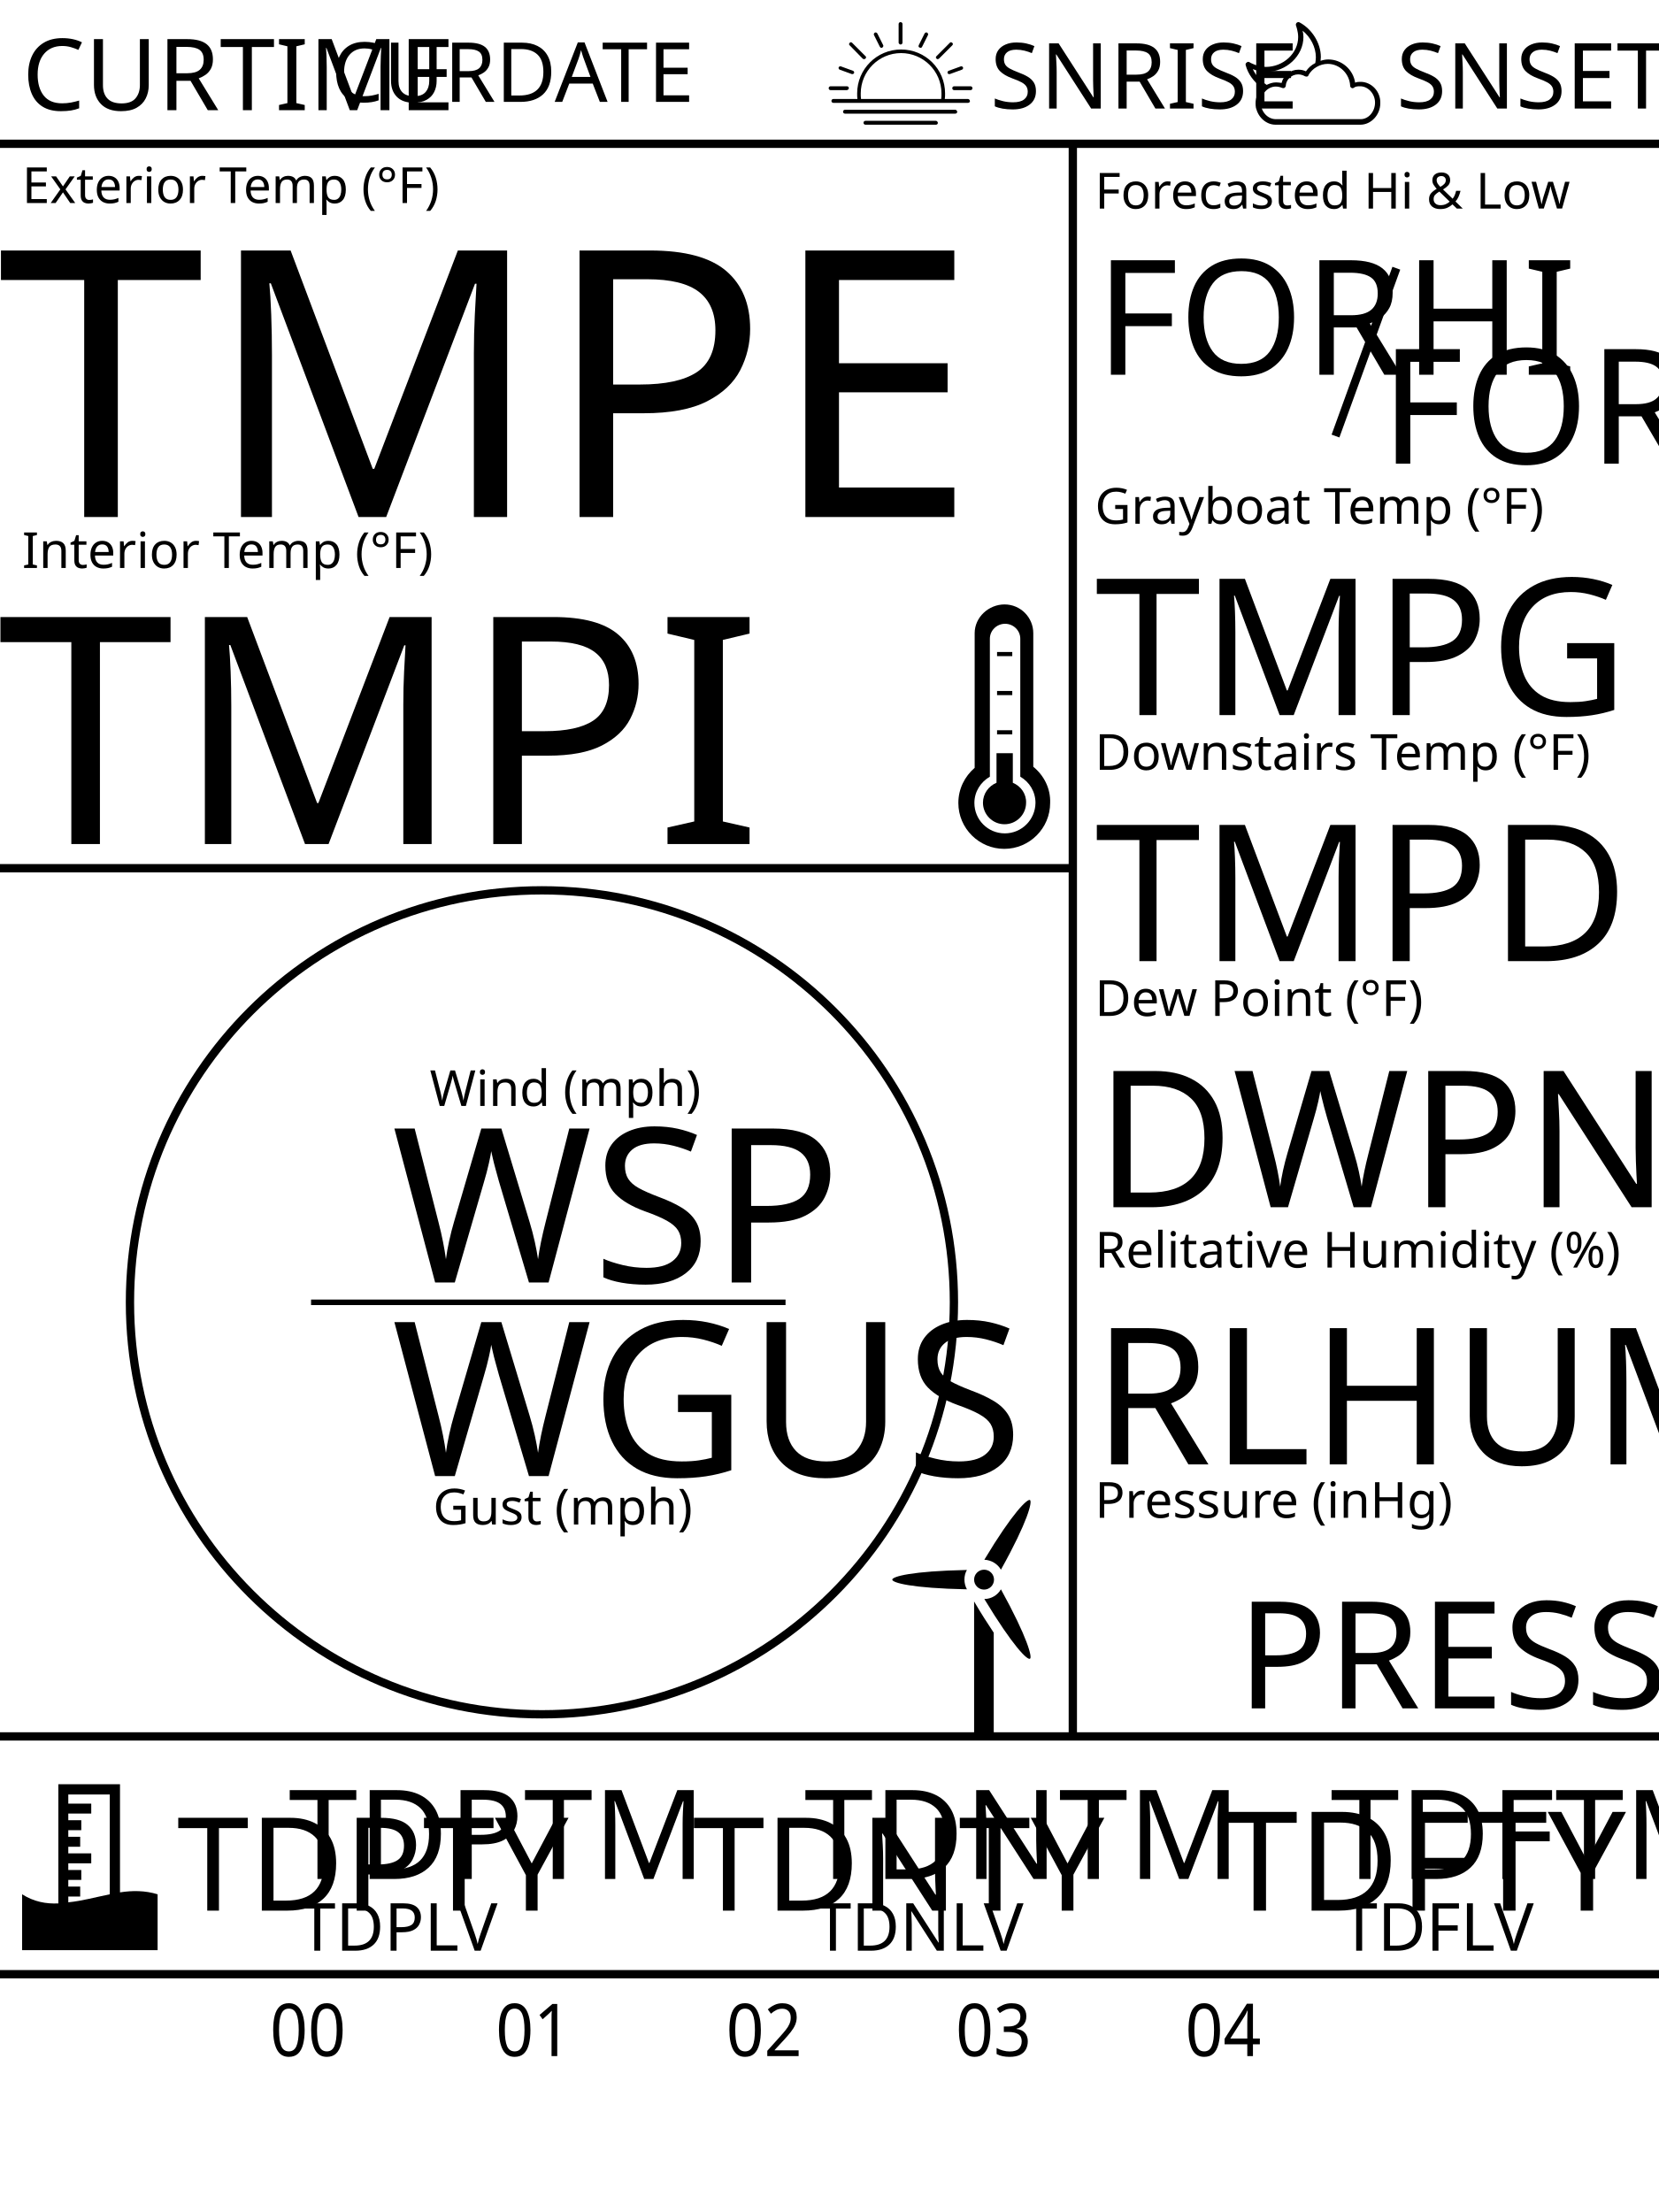
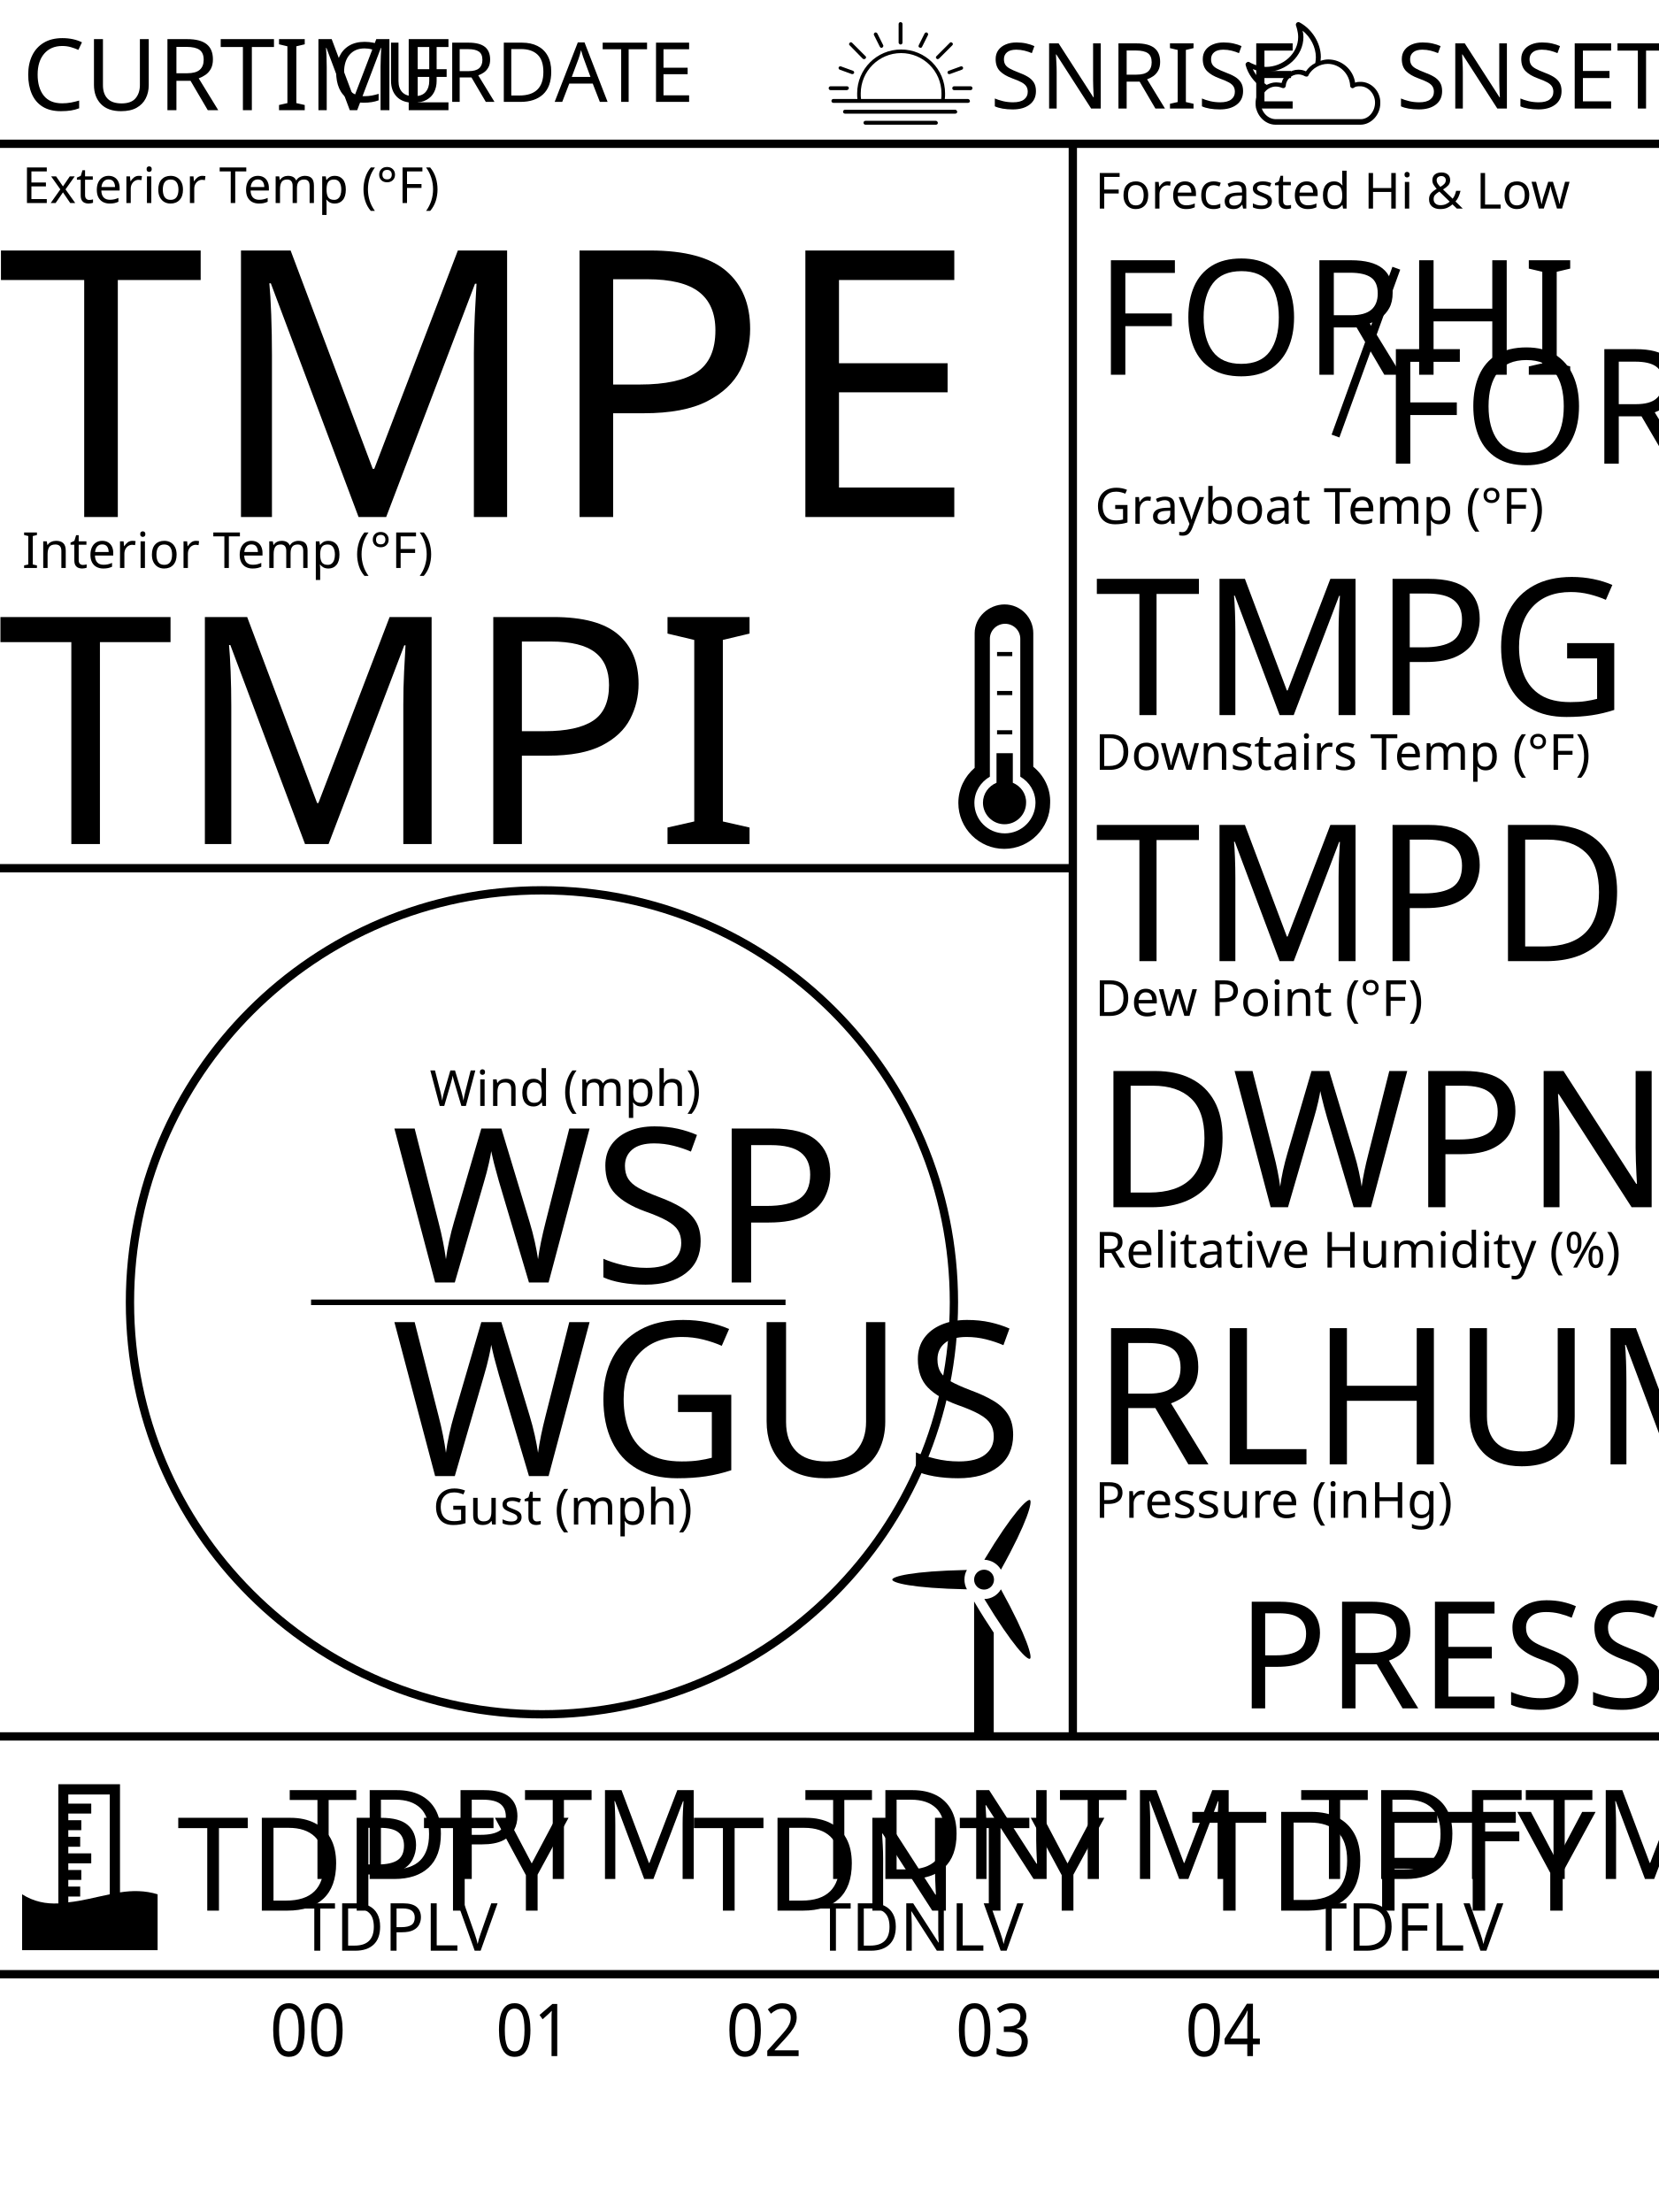
<svg xmlns="http://www.w3.org/2000/svg" version="1.1" id="Layer_1" x="0px" y="0px" width="600px" height="800px" viewBox="0 0 600 800" style="enable-background:new 0 0 600 800;" xml:space="preserve">
  <style type="text/css">
	.st0{fill:none;stroke:#000000;stroke-width:3;stroke-miterlimit:10;}
	.st1{font-family:'DroidSans';}
	.st2{font-size:26.4px;}
	.st3{fill-opacity:0;}
	.st4{font-size:45px;}
	.st5{font-size:24px;}
	.st6{font-size:47px;}
	.st7{font-size:50px;}
	.st8{font-size:78px;}
	.st9{font-size:18px;}
	.st10{fill:none;stroke:#000000;stroke-width:2;stroke-miterlimit:10;}
	.st11{font-size:69px;}
	.st12{font-size:54px;}
	.st13{font-size:58px;}
	.st14{font-size:135px;}
	.st15{font-size:115px;}
	.st16{font-size:33px;}
	.st17{font-size:36px;}
	.st18{font-size:30px;}
</style>
  <g id="layout">
    <line class="st0" x1="388" y1="52" x2="388" y2="628" />
    <line class="st0" x1="388" y1="314" x2="0" y2="314" />
    <line class="st0" x1="0" y1="714" x2="600" y2="714" />
    <line class="st0" x1="0" y1="628" x2="600" y2="628" />
    <line class="st0" x1="0" y1="52" x2="600" y2="52" />
  </g>
  <g id="battery_x5F_display">
    <text id="Sensor00" transform="matrix(0.9091 0 0 1 97.625 743.6249)" class="st1 st2">00</text>
    <text id="Sensor01" transform="matrix(0.9091 0 0 1 179.2812 743.6249)" class="st1 st2">01</text>
    <text id="Sensor02" transform="matrix(0.9091 0 0 1 262.6172 743.6249)" class="st1 st2">02</text>
    <text id="Sensor03" transform="matrix(0.9091 0 0 1 345.625 743.6249)" class="st1 st2">03</text>
    <text id="Sensor04" transform="matrix(0.9091 0 0 1 428.6641 743.6249)" class="st1 st2">04</text>
    <g id="BatSens00">
      <path id="b00Bat4" class="st3" d="M139.7,726.8v2h-4c-2.2,0-4,1.8-4,4v52.3c-0.1,2.2,1.7,4,3.9,4h32.1c2.2,0,4-1.8,4-4V733    c0-2.2-1.8-4-4-4h-4v-2c0-1.1-0.9-2-2-2h-20.1C140.6,724.8,139.7,725.7,139.7,726.8z M165.7,732.9c1.1,0,2,0.9,2,2V783    c0,1.1-0.9,2-2,2h-28.1c-1.1,0-2-0.9-2-2v-48.2c0-1.1,0.9-2,2-2h28.1V732.9z M162.7,773c0.6,0,1,0.4,1,1v6c0,0.6-0.4,1-1,1h-22    c-0.6,0-1-0.4-1-1v-6c0-0.6,0.4-1,1-1H162.7z M162.7,760.9c0.6,0,1,0.4,1,1v6c0,0.6-0.4,1-1,1h-22c-0.6,0-1-0.4-1-1v-6    c0-0.6,0.4-1,1-1H162.7z M162.7,748.9c0.6,0,1,0.4,1,1v6c0,0.6-0.4,1-1,1h-22c-0.6,0-1-0.4-1-1v-6c0-0.6,0.4-1,1-1H162.7z     M162.7,736.9c0.6,0,1,0.4,1,1v6c0,0.6-0.4,1-1,1h-22c-0.6,0-1-0.4-1-1v-6c0-0.6,0.4-1,1-1H162.7z M140.7,760.9h22.1    c0.6,0,1,0.4,1,1v6c0,0.6-0.4,1-1,1h-22.1c-0.6,0-1-0.4-1-1v-6C139.7,761.4,140.1,760.9,140.7,760.9z M140.7,773h22.1    c0.6,0,1,0.4,1,1v6c0,0.6-0.4,1-1,1h-22.1c-0.6,0-1-0.4-1-1v-6C139.7,773.4,140.1,773,140.7,773z M140.7,736.9h22.1    c0.6,0,1,0.4,1,1v6c0,0.6-0.4,1-1,1h-22.1c-0.6,0-1-0.4-1-1v-6C139.7,737.3,140.1,736.9,140.7,736.9z M140.7,748.9h22.1    c0.6,0,1,0.4,1,1v6c0,0.6-0.4,1-1,1h-22.1c-0.6,0-1-0.4-1-1v-6C139.7,749.4,140.1,748.9,140.7,748.9z" />
      <path id="b00Bat3" class="st3" d="M139.6,768v-6c0-0.6,0.4-1,1-1h22.1c0.6,0,1,0.4,1,1v6c0,0.6-0.4,1-1,1h-22.1    C140,769,139.6,768.5,139.6,768z M163.7,780v-6c0-0.6-0.4-1-1-1h-22.1c-0.6,0-1,0.4-1,1v6c0,0.6,0.4,1,1,1h22.1    C163.2,781,163.7,780.5,163.7,780z M163.7,755.9v-6c0-0.6-0.4-1-1-1h-22.1c-0.6,0-1,0.4-1,1v6c0,0.6,0.4,1,1,1h22.1    C163.2,756.9,163.7,756.5,163.7,755.9z M139.6,726.9v2h-4c-2.2,0-4,1.8-4,4V785c0,2.2,1.8,4,4,4h32.1c2.2,0,4-1.8,4-4v-52    c0-2.2-1.8-4-4-4h-4v-2c0-1.1-0.9-2-2-2h-20.1C140.5,724.9,139.6,725.8,139.6,726.9z M165.7,732.9c1.1,0,2,0.9,2,2V783    c0,1.1-0.9,2-2,2h-28.1c-1.1,0-2-0.9-2-2v-48.1c0-1.1,0.9-2,2-2H165.7z" />
      <path id="b00Bat2" class="st3" d="M139.6,768v-6c0-0.6,0.4-1,1-1h22.1c0.6,0,1,0.4,1,1v6c0,0.6-0.4,1-1,1h-22.1    C140,769,139.6,768.5,139.6,768z M163.7,780v-6c0-0.6-0.4-1-1-1h-22.1c-0.6,0-1,0.4-1,1v6c0,0.6,0.4,1,1,1h22.1    C163.2,781,163.7,780.5,163.7,780z M139.6,726.9v2h-4c-2.2,0-4,1.8-4,4V785c0,2.2,1.8,4,4,4h32.1c2.2,0,4-1.8,4-4v-52    c0-2.2-1.8-4-4-4h-4v-2c0-1.1-0.9-2-2-2h-20.1C140.5,724.9,139.6,725.8,139.6,726.9z M165.7,732.9c1.1,0,2,0.9,2,2V783    c0,1.1-0.9,2-2,2h-28.1c-1.1,0-2-0.9-2-2v-48.1c0-1.1,0.9-2,2-2H165.7z" />
      <path id="b00Bat1" class="st3" d="M163.7,780v-6c0-0.6-0.4-1-1-1h-22.1c-0.6,0-1,0.4-1,1v6c0,0.6,0.4,1,1,1h22.1    C163.3,781,163.7,780.5,163.7,780z M139.6,726.9v2h-4c-2.2,0-4,1.8-4,4V785c0,2.2,1.8,4,4,4h32.1c2.2,0,4-1.8,4-4v-52    c0-2.2-1.8-4-4-4h-4v-2c0-1.1-0.9-2-2-2h-20.1C140.6,724.9,139.6,725.8,139.6,726.9z M165.7,732.9c1.1,0,2,0.9,2,2V783    c0,1.1-0.9,2-2,2h-28.1c-1.1,0-2-0.9-2-2v-48.1c0-1.1,0.9-2,2-2H165.7z" />
      <path id="b00Bat0" class="st3" d="M139.6,726.9v2h-4c-2.2,0-4,1.8-4,4V785c0,2.2,1.8,4,4,4h32.1c2.2,0,4-1.8,4-4v-52    c0-2.2-1.8-4-4-4h-4v-2c0-1.1-0.9-2-2-2h-20.1C140.6,724.9,139.6,725.8,139.6,726.9z M165.7,732.9c1.1,0,2,0.9,2,2V783    c0,1.1-0.9,2-2,2h-28.1c-1.1,0-2-0.9-2-2v-48.1c0-1.1,0.9-2,2-2H165.7z" />
    </g>
    <g id="BatSens01">
      <path id="b01Bat4" class="st3" d="M222.5,726.8v2h-4c-2.2,0-4,1.8-4,4v52.3c-0.1,2.2,1.7,4,3.9,4h32.1c2.2,0,4-1.8,4-4V733    c0-2.2-1.8-4-4-4h-4v-2c0-1.1-0.9-2-2-2h-20.1C223.4,724.8,222.5,725.7,222.5,726.8z M248.5,732.9c1.1,0,2,0.9,2,2V783    c0,1.1-0.9,2-2,2h-28.1c-1.1,0-2-0.9-2-2v-48.2c0-1.1,0.9-2,2-2h28.1V732.9z M245.5,773c0.6,0,1,0.4,1,1v6c0,0.6-0.4,1-1,1h-22    c-0.6,0-1-0.4-1-1v-6c0-0.6,0.4-1,1-1H245.5z M245.5,760.9c0.6,0,1,0.4,1,1v6c0,0.6-0.4,1-1,1h-22c-0.6,0-1-0.4-1-1v-6    c0-0.6,0.4-1,1-1H245.5z M245.5,748.9c0.6,0,1,0.4,1,1v6c0,0.6-0.4,1-1,1h-22c-0.6,0-1-0.4-1-1v-6c0-0.6,0.4-1,1-1H245.5z     M245.5,736.9c0.6,0,1,0.4,1,1v6c0,0.6-0.4,1-1,1h-22c-0.6,0-1-0.4-1-1v-6c0-0.6,0.4-1,1-1H245.5z M223.5,760.9h22.1    c0.6,0,1,0.4,1,1v6c0,0.6-0.4,1-1,1h-22.1c-0.6,0-1-0.4-1-1v-6C222.5,761.4,222.9,760.9,223.5,760.9z M223.5,773h22.1    c0.6,0,1,0.4,1,1v6c0,0.6-0.4,1-1,1h-22.1c-0.6,0-1-0.4-1-1v-6C222.5,773.4,222.9,773,223.5,773z M223.5,736.9h22.1    c0.6,0,1,0.4,1,1v6c0,0.6-0.4,1-1,1h-22.1c-0.6,0-1-0.4-1-1v-6C222.5,737.3,222.9,736.9,223.5,736.9z M223.5,748.9h22.1    c0.6,0,1,0.4,1,1v6c0,0.6-0.4,1-1,1h-22.1c-0.6,0-1-0.4-1-1v-6C222.5,749.4,222.9,748.9,223.5,748.9z" />
      <path id="b01Bat3" class="st3" d="M222.4,768v-6c0-0.6,0.4-1,1-1h22.1c0.6,0,1,0.4,1,1v6c0,0.6-0.4,1-1,1h-22.1    C222.8,769,222.4,768.5,222.4,768z M246.5,780v-6c0-0.6-0.4-1-1-1h-22.1c-0.6,0-1,0.4-1,1v6c0,0.6,0.4,1,1,1h22.1    C246,781,246.5,780.5,246.5,780z M246.5,755.9v-6c0-0.6-0.4-1-1-1h-22.1c-0.6,0-1,0.4-1,1v6c0,0.6,0.4,1,1,1h22.1    C246,756.9,246.5,756.5,246.5,755.9z M222.4,726.9v2h-4c-2.2,0-4,1.8-4,4V785c0,2.2,1.8,4,4,4h32.1c2.2,0,4-1.8,4-4v-52    c0-2.2-1.8-4-4-4h-4v-2c0-1.1-0.9-2-2-2h-20.1C223.3,724.9,222.4,725.8,222.4,726.9z M248.5,732.9c1.1,0,2,0.9,2,2V783    c0,1.1-0.9,2-2,2h-28.1c-1.1,0-2-0.9-2-2v-48.1c0-1.1,0.9-2,2-2H248.5z" />
      <path id="b01Bat2" class="st3" d="M222.4,768v-6c0-0.6,0.4-1,1-1h22.1c0.6,0,1,0.4,1,1v6c0,0.6-0.4,1-1,1h-22.1    C222.8,769,222.4,768.5,222.4,768z M246.5,780v-6c0-0.6-0.4-1-1-1h-22.1c-0.6,0-1,0.4-1,1v6c0,0.6,0.4,1,1,1h22.1    C246,781,246.5,780.5,246.5,780z M222.4,726.9v2h-4c-2.2,0-4,1.8-4,4V785c0,2.2,1.8,4,4,4h32.1c2.2,0,4-1.8,4-4v-52    c0-2.2-1.8-4-4-4h-4v-2c0-1.1-0.9-2-2-2h-20.1C223.3,724.9,222.4,725.8,222.4,726.9z M248.5,732.9c1.1,0,2,0.9,2,2V783    c0,1.1-0.9,2-2,2h-28.1c-1.1,0-2-0.9-2-2v-48.1c0-1.1,0.9-2,2-2H248.5z" />
      <path id="b01Bat1" class="st3" d="M246.5,780v-6c0-0.6-0.4-1-1-1h-22.1c-0.6,0-1,0.4-1,1v6c0,0.6,0.4,1,1,1h22.1    C246.1,781,246.5,780.5,246.5,780z M222.4,726.9v2h-4c-2.2,0-4,1.8-4,4V785c0,2.2,1.8,4,4,4h32.1c2.2,0,4-1.8,4-4v-52    c0-2.2-1.8-4-4-4h-4v-2c0-1.1-0.9-2-2-2h-20.1C223.4,724.9,222.4,725.8,222.4,726.9z M248.5,732.9c1.1,0,2,0.9,2,2V783    c0,1.1-0.9,2-2,2h-28.1c-1.1,0-2-0.9-2-2v-48.1c0-1.1,0.9-2,2-2H248.5z" />
      <path id="b01Bat0" class="st3" d="M222.4,726.9v2h-4c-2.2,0-4,1.8-4,4V785c0,2.2,1.8,4,4,4h32.1c2.2,0,4-1.8,4-4v-52    c0-2.2-1.8-4-4-4h-4v-2c0-1.1-0.9-2-2-2h-20.1C223.4,724.9,222.4,725.8,222.4,726.9z M248.5,732.9c1.1,0,2,0.9,2,2V783    c0,1.1-0.9,2-2,2h-28.1c-1.1,0-2-0.9-2-2v-48.1c0-1.1,0.9-2,2-2H248.5z" />
    </g>
    <g id="BatSens02">
      <path id="b02Bat4" class="st3" d="M305.7,726.8v2h-4c-2.2,0-4,1.8-4,4v52.3c-0.1,2.2,1.7,4,3.9,4h32.1c2.2,0,4-1.8,4-4V733    c0-2.2-1.8-4-4-4h-4v-2c0-1.1-0.9-2-2-2h-20.1C306.6,724.8,305.7,725.7,305.7,726.8z M331.7,732.9c1.1,0,2,0.9,2,2V783    c0,1.1-0.9,2-2,2h-28.1c-1.1,0-2-0.9-2-2v-48.2c0-1.1,0.9-2,2-2h28.1V732.9z M328.7,773c0.6,0,1,0.4,1,1v6c0,0.6-0.4,1-1,1h-22    c-0.6,0-1-0.4-1-1v-6c0-0.6,0.4-1,1-1H328.7z M328.7,760.9c0.6,0,1,0.4,1,1v6c0,0.6-0.4,1-1,1h-22c-0.6,0-1-0.4-1-1v-6    c0-0.6,0.4-1,1-1H328.7z M328.7,748.9c0.6,0,1,0.4,1,1v6c0,0.6-0.4,1-1,1h-22c-0.6,0-1-0.4-1-1v-6c0-0.6,0.4-1,1-1H328.7z     M328.7,736.9c0.6,0,1,0.4,1,1v6c0,0.6-0.4,1-1,1h-22c-0.6,0-1-0.4-1-1v-6c0-0.6,0.4-1,1-1H328.7z M306.7,760.9h22.1    c0.6,0,1,0.4,1,1v6c0,0.6-0.4,1-1,1h-22.1c-0.6,0-1-0.4-1-1v-6C305.7,761.4,306.1,760.9,306.7,760.9z M306.7,773h22.1    c0.6,0,1,0.4,1,1v6c0,0.6-0.4,1-1,1h-22.1c-0.6,0-1-0.4-1-1v-6C305.7,773.4,306.1,773,306.7,773z M306.7,736.9h22.1    c0.6,0,1,0.4,1,1v6c0,0.6-0.4,1-1,1h-22.1c-0.6,0-1-0.4-1-1v-6C305.7,737.3,306.1,736.9,306.7,736.9z M306.7,748.9h22.1    c0.6,0,1,0.4,1,1v6c0,0.6-0.4,1-1,1h-22.1c-0.6,0-1-0.4-1-1v-6C305.7,749.4,306.1,748.9,306.7,748.9z" />
      <path id="b02Bat3" class="st3" d="M305.6,768v-6c0-0.6,0.4-1,1-1h22.1c0.6,0,1,0.4,1,1v6c0,0.6-0.4,1-1,1h-22.1    C306,769,305.6,768.5,305.6,768z M329.7,780v-6c0-0.6-0.4-1-1-1h-22.1c-0.6,0-1,0.4-1,1v6c0,0.6,0.4,1,1,1h22.1    C329.2,781,329.7,780.5,329.7,780z M329.7,755.9v-6c0-0.6-0.4-1-1-1h-22.1c-0.6,0-1,0.4-1,1v6c0,0.6,0.4,1,1,1h22.1    C329.2,756.9,329.7,756.5,329.7,755.9z M305.6,726.9v2h-4c-2.2,0-4,1.8-4,4V785c0,2.2,1.8,4,4,4h32.1c2.2,0,4-1.8,4-4v-52    c0-2.2-1.8-4-4-4h-4v-2c0-1.1-0.9-2-2-2h-20.1C306.5,724.9,305.6,725.8,305.6,726.9z M331.7,732.9c1.1,0,2,0.9,2,2V783    c0,1.1-0.9,2-2,2h-28.1c-1.1,0-2-0.9-2-2v-48.1c0-1.1,0.9-2,2-2H331.7z" />
      <path id="b02Bat2" class="st3" d="M305.6,768v-6c0-0.6,0.4-1,1-1h22.1c0.6,0,1,0.4,1,1v6c0,0.6-0.4,1-1,1h-22.1    C306,769,305.6,768.5,305.6,768z M329.7,780v-6c0-0.6-0.4-1-1-1h-22.1c-0.6,0-1,0.4-1,1v6c0,0.6,0.4,1,1,1h22.1    C329.2,781,329.7,780.5,329.7,780z M305.6,726.9v2h-4c-2.2,0-4,1.8-4,4V785c0,2.2,1.8,4,4,4h32.1c2.2,0,4-1.8,4-4v-52    c0-2.2-1.8-4-4-4h-4v-2c0-1.1-0.9-2-2-2h-20.1C306.5,724.9,305.6,725.8,305.6,726.9z M331.7,732.9c1.1,0,2,0.9,2,2V783    c0,1.1-0.9,2-2,2h-28.1c-1.1,0-2-0.9-2-2v-48.1c0-1.1,0.9-2,2-2H331.7z" />
      <path id="b02Bat1" class="st3" d="M329.7,780v-6c0-0.6-0.4-1-1-1h-22.1c-0.6,0-1,0.4-1,1v6c0,0.6,0.4,1,1,1h22.1    C329.3,781,329.7,780.5,329.7,780z M305.6,726.9v2h-4c-2.2,0-4,1.8-4,4V785c0,2.2,1.8,4,4,4h32.1c2.2,0,4-1.8,4-4v-52    c0-2.2-1.8-4-4-4h-4v-2c0-1.1-0.9-2-2-2h-20.1C306.6,724.9,305.6,725.8,305.6,726.9z M331.7,732.9c1.1,0,2,0.9,2,2V783    c0,1.1-0.9,2-2,2h-28.1c-1.1,0-2-0.9-2-2v-48.1c0-1.1,0.9-2,2-2H331.7z" />
      <path id="b02Bat0" class="st3" d="M305.6,726.9v2h-4c-2.2,0-4,1.8-4,4V785c0,2.2,1.8,4,4,4h32.1c2.2,0,4-1.8,4-4v-52    c0-2.2-1.8-4-4-4h-4v-2c0-1.1-0.9-2-2-2h-20.1C306.6,724.9,305.6,725.8,305.6,726.9z M331.7,732.9c1.1,0,2,0.9,2,2V783    c0,1.1-0.9,2-2,2h-28.1c-1.1,0-2-0.9-2-2v-48.1c0-1.1,0.9-2,2-2H331.7z" />
    </g>
    <g id="BatSens03">
      <path id="b03Bat4" class="st3" d="M388.7,726.8v2h-4c-2.2,0-4,1.8-4,4v52.3c-0.1,2.2,1.7,4,3.9,4h32.1c2.2,0,4-1.8,4-4V733    c0-2.2-1.8-4-4-4h-4v-2c0-1.1-0.9-2-2-2h-20.1C389.6,724.8,388.7,725.7,388.7,726.8z M414.7,732.9c1.1,0,2,0.9,2,2V783    c0,1.1-0.9,2-2,2h-28.1c-1.1,0-2-0.9-2-2v-48.2c0-1.1,0.9-2,2-2h28.1V732.9z M411.7,773c0.6,0,1,0.4,1,1v6c0,0.6-0.4,1-1,1h-22    c-0.6,0-1-0.4-1-1v-6c0-0.6,0.4-1,1-1H411.7z M411.7,760.9c0.6,0,1,0.4,1,1v6c0,0.6-0.4,1-1,1h-22c-0.6,0-1-0.4-1-1v-6    c0-0.6,0.4-1,1-1H411.7z M411.7,748.9c0.6,0,1,0.4,1,1v6c0,0.6-0.4,1-1,1h-22c-0.6,0-1-0.4-1-1v-6c0-0.6,0.4-1,1-1H411.7z     M411.7,736.9c0.6,0,1,0.4,1,1v6c0,0.6-0.4,1-1,1h-22c-0.6,0-1-0.4-1-1v-6c0-0.6,0.4-1,1-1H411.7z M389.7,760.9h22.1    c0.6,0,1,0.4,1,1v6c0,0.6-0.4,1-1,1h-22.1c-0.6,0-1-0.4-1-1v-6C388.7,761.4,389.1,760.9,389.7,760.9z M389.7,773h22.1    c0.6,0,1,0.4,1,1v6c0,0.6-0.4,1-1,1h-22.1c-0.6,0-1-0.4-1-1v-6C388.7,773.4,389.1,773,389.7,773z M389.7,736.9h22.1    c0.6,0,1,0.4,1,1v6c0,0.6-0.4,1-1,1h-22.1c-0.6,0-1-0.4-1-1v-6C388.7,737.3,389.1,736.9,389.7,736.9z M389.7,748.9h22.1    c0.6,0,1,0.4,1,1v6c0,0.6-0.4,1-1,1h-22.1c-0.6,0-1-0.4-1-1v-6C388.7,749.4,389.1,748.9,389.7,748.9z" />
      <path id="b03Bat3" class="st3" d="M388.6,768v-6c0-0.6,0.4-1,1-1h22.1c0.6,0,1,0.4,1,1v6c0,0.6-0.4,1-1,1h-22.1    C389,769,388.6,768.5,388.6,768z M412.7,780v-6c0-0.6-0.4-1-1-1h-22.1c-0.6,0-1,0.4-1,1v6c0,0.6,0.4,1,1,1h22.1    C412.2,781,412.7,780.5,412.7,780z M412.7,755.9v-6c0-0.6-0.4-1-1-1h-22.1c-0.6,0-1,0.4-1,1v6c0,0.6,0.4,1,1,1h22.1    C412.2,756.9,412.7,756.5,412.7,755.9z M388.6,726.9v2h-4c-2.2,0-4,1.8-4,4V785c0,2.2,1.8,4,4,4h32.1c2.2,0,4-1.8,4-4v-52    c0-2.2-1.8-4-4-4h-4v-2c0-1.1-0.9-2-2-2h-20.1C389.5,724.9,388.6,725.8,388.6,726.9z M414.7,732.9c1.1,0,2,0.9,2,2V783    c0,1.1-0.9,2-2,2h-28.1c-1.1,0-2-0.9-2-2v-48.1c0-1.1,0.9-2,2-2H414.7z" />
      <path id="b03Bat2" class="st3" d="M388.6,768v-6c0-0.6,0.4-1,1-1h22.1c0.6,0,1,0.4,1,1v6c0,0.6-0.4,1-1,1h-22.1    C389,769,388.6,768.5,388.6,768z M412.7,780v-6c0-0.6-0.4-1-1-1h-22.1c-0.6,0-1,0.4-1,1v6c0,0.6,0.4,1,1,1h22.1    C412.2,781,412.7,780.5,412.7,780z M388.6,726.9v2h-4c-2.2,0-4,1.8-4,4V785c0,2.2,1.8,4,4,4h32.1c2.2,0,4-1.8,4-4v-52    c0-2.2-1.8-4-4-4h-4v-2c0-1.1-0.9-2-2-2h-20.1C389.5,724.9,388.6,725.8,388.6,726.9z M414.7,732.9c1.1,0,2,0.9,2,2V783    c0,1.1-0.9,2-2,2h-28.1c-1.1,0-2-0.9-2-2v-48.1c0-1.1,0.9-2,2-2H414.7z" />
      <path id="b03Bat1" class="st3" d="M412.7,780v-6c0-0.6-0.4-1-1-1h-22.1c-0.6,0-1,0.4-1,1v6c0,0.6,0.4,1,1,1h22.1    C412.3,781,412.7,780.5,412.7,780z M388.6,726.9v2h-4c-2.2,0-4,1.8-4,4V785c0,2.2,1.8,4,4,4h32.1c2.2,0,4-1.8,4-4v-52    c0-2.2-1.8-4-4-4h-4v-2c0-1.1-0.9-2-2-2h-20.1C389.6,724.9,388.6,725.8,388.6,726.9z M414.7,732.9c1.1,0,2,0.9,2,2V783    c0,1.1-0.9,2-2,2h-28.1c-1.1,0-2-0.9-2-2v-48.1c0-1.1,0.9-2,2-2H414.7z" />
      <path id="b03Bat0" class="st3" d="M388.6,726.9v2h-4c-2.2,0-4,1.8-4,4V785c0,2.2,1.8,4,4,4h32.1c2.2,0,4-1.8,4-4v-52    c0-2.2-1.8-4-4-4h-4v-2c0-1.1-0.9-2-2-2h-20.1C389.6,724.9,388.6,725.8,388.6,726.9z M414.7,732.9c1.1,0,2,0.9,2,2V783    c0,1.1-0.9,2-2,2h-28.1c-1.1,0-2-0.9-2-2v-48.1c0-1.1,0.9-2,2-2H414.7z" />
    </g>
    <g id="BatSens04">
      <path id="b04Bat4" class="st3" d="M470.4,726.8v2h-4c-2.2,0-4,1.8-4,4v52.3c-0.1,2.2,1.7,4,3.9,4h32.1c2.2,0,4-1.8,4-4V733    c0-2.2-1.8-4-4-4h-4v-2c0-1.1-0.9-2-2-2h-20.1C471.3,724.8,470.4,725.7,470.4,726.8z M496.4,732.9c1.1,0,2,0.9,2,2V783    c0,1.1-0.9,2-2,2h-28.1c-1.1,0-2-0.9-2-2v-48.2c0-1.1,0.9-2,2-2h28.1V732.9z M493.4,773c0.6,0,1,0.4,1,1v6c0,0.6-0.4,1-1,1h-22    c-0.6,0-1-0.4-1-1v-6c0-0.6,0.4-1,1-1H493.4z M493.4,760.9c0.6,0,1,0.4,1,1v6c0,0.6-0.4,1-1,1h-22c-0.6,0-1-0.4-1-1v-6    c0-0.6,0.4-1,1-1H493.4z M493.4,748.9c0.6,0,1,0.4,1,1v6c0,0.6-0.4,1-1,1h-22c-0.6,0-1-0.4-1-1v-6c0-0.6,0.4-1,1-1H493.4z     M493.4,736.9c0.6,0,1,0.4,1,1v6c0,0.6-0.4,1-1,1h-22c-0.6,0-1-0.4-1-1v-6c0-0.6,0.4-1,1-1H493.4z M471.4,760.9h22.1    c0.6,0,1,0.4,1,1v6c0,0.6-0.4,1-1,1h-22.1c-0.6,0-1-0.4-1-1v-6C470.4,761.4,470.8,760.9,471.4,760.9z M471.4,773h22.1    c0.6,0,1,0.4,1,1v6c0,0.6-0.4,1-1,1h-22.1c-0.6,0-1-0.4-1-1v-6C470.4,773.4,470.8,773,471.4,773z M471.4,736.9h22.1    c0.6,0,1,0.4,1,1v6c0,0.6-0.4,1-1,1h-22.1c-0.6,0-1-0.4-1-1v-6C470.4,737.3,470.8,736.9,471.4,736.9z M471.4,748.9h22.1    c0.6,0,1,0.4,1,1v6c0,0.6-0.4,1-1,1h-22.1c-0.6,0-1-0.4-1-1v-6C470.4,749.4,470.8,748.9,471.4,748.9z" />
      <path id="b04Bat3" class="st3" d="M470.3,768v-6c0-0.6,0.4-1,1-1h22.1c0.6,0,1,0.4,1,1v6c0,0.6-0.4,1-1,1h-22.1    C470.7,769,470.3,768.5,470.3,768z M494.4,780v-6c0-0.6-0.4-1-1-1h-22.1c-0.6,0-1,0.4-1,1v6c0,0.6,0.4,1,1,1h22.1    C493.9,781,494.4,780.5,494.4,780z M494.4,755.9v-6c0-0.6-0.4-1-1-1h-22.1c-0.6,0-1,0.4-1,1v6c0,0.6,0.4,1,1,1h22.1    C493.9,756.9,494.4,756.5,494.4,755.9z M470.3,726.9v2h-4c-2.2,0-4,1.8-4,4V785c0,2.2,1.8,4,4,4h32.1c2.2,0,4-1.8,4-4v-52    c0-2.2-1.8-4-4-4h-4v-2c0-1.1-0.9-2-2-2h-20.1C471.2,724.9,470.3,725.8,470.3,726.9z M496.4,732.9c1.1,0,2,0.9,2,2V783    c0,1.1-0.9,2-2,2h-28.1c-1.1,0-2-0.9-2-2v-48.1c0-1.1,0.9-2,2-2H496.4z" />
      <path id="b04Bat2" class="st3" d="M470.3,768v-6c0-0.6,0.4-1,1-1h22.1c0.6,0,1,0.4,1,1v6c0,0.6-0.4,1-1,1h-22.1    C470.7,769,470.3,768.5,470.3,768z M494.4,780v-6c0-0.6-0.4-1-1-1h-22.1c-0.6,0-1,0.4-1,1v6c0,0.6,0.4,1,1,1h22.1    C493.9,781,494.4,780.5,494.4,780z M470.3,726.9v2h-4c-2.2,0-4,1.8-4,4V785c0,2.2,1.8,4,4,4h32.1c2.2,0,4-1.8,4-4v-52    c0-2.2-1.8-4-4-4h-4v-2c0-1.1-0.9-2-2-2h-20.1C471.2,724.9,470.3,725.8,470.3,726.9z M496.4,732.9c1.1,0,2,0.9,2,2V783    c0,1.1-0.9,2-2,2h-28.1c-1.1,0-2-0.9-2-2v-48.1c0-1.1,0.9-2,2-2H496.4z" />
      <path id="b04Bat1" class="st3" d="M494.4,780v-6c0-0.6-0.4-1-1-1h-22.1c-0.6,0-1,0.4-1,1v6c0,0.6,0.4,1,1,1h22.1    C494,781,494.4,780.5,494.4,780z M470.3,726.9v2h-4c-2.2,0-4,1.8-4,4V785c0,2.2,1.8,4,4,4h32.1c2.2,0,4-1.8,4-4v-52    c0-2.2-1.8-4-4-4h-4v-2c0-1.1-0.9-2-2-2h-20.1C471.3,724.9,470.3,725.8,470.3,726.9z M496.4,732.9c1.1,0,2,0.9,2,2V783    c0,1.1-0.9,2-2,2h-28.1c-1.1,0-2-0.9-2-2v-48.1c0-1.1,0.9-2,2-2H496.4z" />
      <path id="b04Bat0" class="st3" d="M470.3,726.9v2h-4c-2.2,0-4,1.8-4,4V785c0,2.2,1.8,4,4,4h32.1c2.2,0,4-1.8,4-4v-52    c0-2.2-1.8-4-4-4h-4v-2c0-1.1-0.9-2-2-2h-20.1C471.3,724.9,470.3,725.8,470.3,726.9z M496.4,732.9c1.1,0,2,0.9,2,2V783    c0,1.1-0.9,2-2,2h-28.1c-1.1,0-2-0.9-2-2v-48.1c0-1.1,0.9-2,2-2H496.4z" />
    </g>
  </g>
  <g id="tide_x5F_display">
    <path d="M8,705.3v-20.2c4.3,2.7,8.6,3.5,13.1,3.3v-43.1h22.3v39.1c4.5-0.7,9.1-0.7,13.6,0.7v20.2H8z M39.7,685.1V649h-15v3.3H33   v3.6h-8.3v2.4h4.7v3.6h-4.7v2.4H29v3.6h-4.3v2.4H33v3.6h-8.3v2.4h4.7v3.6h-4.7v2.4H29v3.6h-4.3v2.1   C29.7,687.5,34.7,686.1,39.7,685.1z" />
    <text transform="matrix(1 0 0 1 290.8272 679.5577)" class="st1 st4">TDNTM</text>
    <text transform="matrix(1 0 0 1 294.5734 705.4993)" class="st1 st5">TDNLV</text>
    <text transform="matrix(1 0 0 1 250.5001 690.9996)" class="st1 st6">TDNTY</text>
    <text transform="matrix(1 0 0 1 104.3272 679.5577)" class="st1 st4">TDPTM</text>
    <text transform="matrix(1 0 0 1 108.0734 705.4993)" class="st1 st5">TDPLV</text>
    <text transform="matrix(1 0 0 1 64.0001 690.9996)" class="st1 st6">TDPTY</text>
-     <text transform="matrix(1 0 0 1 481.1398 679.5577)" class="st1 st4">TDFTM</text>
-     <text transform="matrix(1 0 0 1 484.886 705.4993)" class="st1 st5">TDFLV</text>
-     <text transform="matrix(1 0 0 1 441.7133 690.9996)" class="st1 st7">TDFTY</text>
+     <text transform="matrix(1 0 0 1 470.1398 679.5577)" class="st1 st4">TDFTM</text>
+     <text transform="matrix(1 0 0 1 473.886 705.4993)" class="st1 st5">TDFLV</text>
+     <text transform="matrix(1 0 0 1 430.7133 690.9996)" class="st1 st7">TDFTY</text>
  </g>
  <g id="wind_x5F_display">
    <g id="Windmill_x5F_Gfx">
      <circle cx="355.9" cy="571.3" r="3.6" />
      <path d="M362,567.7c9.8-17.6,11.4-24.6,10.5-25.2c-0.9-0.5-6.2,4.4-16.5,21.6C358.5,564.2,360.8,565.6,362,567.7z" />
      <path d="M348.8,571.3c0-1.3,0.3-2.5,0.9-3.5c-20.1,0.4-27,2.4-27,3.5s6.9,3.1,27,3.5C349.1,573.7,348.8,572.5,348.8,571.3z" />
      <path d="M362,574.8c-1.2,2.1-3.5,3.5-6,3.5c10.4,17.2,15.6,22.2,16.5,21.6C373.4,599.5,371.7,592.4,362,574.8z" />
      <path d="M352.3,579.2v1.5v47.4h7.1v-37.6C357.4,587.5,355,583.8,352.3,579.2z" />
    </g>
    <path id="wdno" class="st3" d="M214.4,338.7l-15.5-15.5c0,0,0,0,0-0.1c-0.6-0.6-1.2-0.9-2-1.1c0,0,0,0-0.1,0   c-0.3-0.1-0.5-0.1-0.8-0.1l0,0l0,0c-0.3,0-0.5,0-0.8,0.1c0,0,0,0-0.1,0c-0.7,0.2-1.4,0.5-2,1.1c0,0,0,0,0,0.1l-15.5,15.5   c-1.6,1.6-1.6,4.1,0,5.7s4.1,1.6,5.7,0l8.7-8.7V363c0,2.2,1.8,4,4,4s4-1.8,4-4v-27.3l8.7,8.7c1.6,1.6,4.1,1.6,5.7,0   S215.9,340.3,214.4,338.7z" />
    <path id="wdso" class="st3" d="M177.6,603.3l15.5,15.5c0,0,0,0,0,0.1c0.6,0.6,1.2,0.9,2,1.1c0,0,0,0,0.1,0c0.3,0.1,0.5,0.1,0.8,0.1   l0,0l0,0c0.3,0,0.5,0,0.8-0.1c0,0,0,0,0.1,0c0.7-0.2,1.4-0.5,2-1.1c0,0,0,0,0-0.1l15.5-15.5c1.6-1.6,1.6-4.1,0-5.7s-4.1-1.6-5.7,0   l-8.7,8.7V579c0-2.2-1.8-4-4-4s-4,1.8-4,4v27.3l-8.7-8.7c-1.6-1.6-4.1-1.6-5.7,0C176.1,599.2,176.1,601.7,177.6,603.3z" />
    <path id="wdse" class="st3" d="M275.2,575h21.9c0,0,0,0,0.1,0c0.8,0,1.5-0.2,2.1-0.6c0,0,0,0,0.1,0c0.2-0.1,0.4-0.3,0.6-0.5l0,0   l0,0c0.2-0.2,0.4-0.4,0.5-0.6c0,0,0,0,0-0.1c0.4-0.6,0.6-1.4,0.6-2.1c0,0,0,0,0-0.1v-22c0-2.2-1.8-4-4-4s-4,1.8-4,4v12.3L273.8,542   c-1.6-1.6-4.1-1.6-5.7,0s-1.6,4.1,0,5.7l19.3,19.3h-12.3c-2.2,0-4,1.8-4,4C271.2,573.2,273,575,275.2,575z" />
    <path id="wdnw" class="st3" d="M116.8,365.8H94.9c0,0,0,0-0.1,0c-0.8,0-1.5,0.2-2.1,0.6c0,0,0,0-0.1,0c-0.2,0.1-0.4,0.3-0.6,0.5   l0,0l0,0c-0.2,0.2-0.4,0.4-0.5,0.6c0,0,0,0,0,0.1c-0.4,0.6-0.6,1.4-0.6,2.1c0,0,0,0,0,0.1v21.9c0,2.2,1.8,4,4,4s4-1.8,4-4v-12.3   l19.3,19.3c1.6,1.6,4.1,1.6,5.7,0s1.6-4.1,0-5.7l-19.3-19.3h12.3c2.2,0,4-1.8,4-4C120.8,367.6,119,365.8,116.8,365.8z" />
    <path id="wdsw" class="st3" d="M90.7,550.4v21.9c0,0,0,0,0,0.1c0,0.8,0.2,1.5,0.6,2.1c0,0,0,0,0,0.1c0.1,0.2,0.3,0.4,0.5,0.6l0,0   l0,0c0.2,0.2,0.4,0.4,0.6,0.5c0,0,0,0,0.1,0c0.6,0.4,1.4,0.6,2.1,0.6c0,0,0,0,0.1,0h21.9c2.2,0,4-1.8,4-4s-1.8-4-4-4h-12.3   l19.3-19.3c1.6-1.6,1.6-4.1,0-5.7c-1.6-1.6-4.1-1.6-5.7,0l-19.3,19.3v-12.3c0-2.2-1.8-4-4-4C92.5,546.4,90.7,548.2,90.7,550.4z" />
    <path id="wdea" class="st3" d="M328.3,489.4l15.5-15.5c0,0,0,0,0.1,0c0.6-0.6,0.9-1.2,1.1-2c0,0,0,0,0-0.1c0.1-0.3,0.1-0.5,0.1-0.8   l0,0l0,0c0-0.3,0-0.5-0.1-0.8c0,0,0,0,0-0.1c-0.2-0.7-0.5-1.4-1.1-2c0,0,0,0-0.1,0l-15.5-15.5c-1.6-1.6-4.1-1.6-5.7,0   s-1.6,4.1,0,5.7l8.7,8.7H304c-2.2,0-4,1.8-4,4s1.8,4,4,4h27.3l-8.7,8.7c-1.6,1.6-1.6,4.1,0,5.7   C324.2,490.9,326.7,490.9,328.3,489.4z" />
    <path id="wdwe" class="st3" d="M63.7,452.6l-15.5,15.5c0,0,0,0-0.1,0c-0.6,0.6-0.9,1.2-1.1,2c0,0,0,0,0,0.1   c-0.1,0.3-0.1,0.5-0.1,0.8l0,0l0,0c0,0.3,0,0.5,0.1,0.8c0,0,0,0,0,0.1c0.2,0.7,0.5,1.4,1.1,2c0,0,0,0,0.1,0l15.5,15.5   c1.6,1.6,4.1,1.6,5.7,0s1.6-4.1,0-5.7l-8.7-8.7H88c2.2,0,4-1.8,4-4s-1.8-4-4-4H60.7l8.7-8.7c1.6-1.6,1.6-4.1,0-5.7   C67.8,451.1,65.3,451.1,63.7,452.6z" />
    <path id="wdne" class="st3" d="M301.2,391.8v-21.9c0,0,0,0,0-0.1c0-0.8-0.2-1.5-0.6-2.1c0,0,0,0,0-0.1c-0.1-0.2-0.3-0.4-0.5-0.6   l0,0l0,0c-0.2-0.2-0.4-0.4-0.6-0.5c0,0,0,0-0.1,0c-0.6-0.4-1.4-0.6-2.1-0.6c0,0,0,0-0.1,0h-21.9c-2.2,0-4,1.8-4,4s1.8,4,4,4h12.3   l-19.3,19.3c-1.6,1.6-1.6,4.1,0,5.7s4.1,1.6,5.7,0l19.3-19.3v12.3c0,2.2,1.8,4,4,4C299.4,395.8,301.2,394,301.2,391.8z" />
    <text transform="matrix(1 0 0 1 141.6998 463.833)" class="st1 st8">WSP</text>
    <text transform="matrix(1 0 0 1 141.6997 533.8461)" class="st1 st8">WGUS</text>
    <text transform="matrix(1 0 0 1 155.4142 399.9879)" class="st1 st9">Wind (mph)</text>
    <text transform="matrix(1 0 0 1 156.6021 551.3571)" class="st1 st9">Gust (mph)</text>
    <line class="st10" x1="112.5" y1="471" x2="284.1" y2="471" />
    <circle id="Wind_x5F_Circle" class="st0" cx="196" cy="471" r="149" />
  </g>
  <g id="temp_x5F_display">
    <line class="st0" x1="505" y1="97" x2="483" y2="157.7" />
    <path id="ple" class="st3" d="M424.5,611.9l15.5-15.5c0,0,0,0,0.1,0c0.6-0.6,0.9-1.2,1.1-2c0,0,0,0,0-0.1c0.1-0.3,0.1-0.5,0.1-0.8   l0,0l0,0c0-0.3,0-0.5-0.1-0.8c0,0,0,0,0-0.1c-0.2-0.7-0.5-1.4-1.1-2c0,0,0,0-0.1,0l-15.5-15.5c-1.6-1.6-4.1-1.6-5.7,0   s-1.6,4.1,0,5.7l8.7,8.7h-27.3c-2.2,0-4,1.8-4,4s1.8,4,4,4h27.3l-8.7,8.7c-1.6,1.6-1.6,4.1,0,5.7   C420.4,613.5,422.9,613.5,424.5,611.9z" />
    <path id="pup" class="st3" d="M437.2,587.8l-15.5-15.5c0,0,0,0,0-0.1c-0.6-0.6-1.2-0.9-2-1.1c0,0,0,0-0.1,0   c-0.3-0.1-0.5-0.1-0.8-0.1l0,0l0,0c-0.3,0-0.5,0-0.8,0.1c0,0,0,0-0.1,0c-0.7,0.2-1.4,0.5-2,1.1c0,0,0,0,0,0.1l-15.5,15.5   c-1.6,1.6-1.6,4.1,0,5.7c1.6,1.6,4.1,1.6,5.7,0l8.7-8.7v27.3c0,2.2,1.8,4,4,4s4-1.8,4-4v-27.3l8.7,8.7c1.6,1.6,4.1,1.6,5.7,0   C438.8,591.9,438.8,589.4,437.2,587.8z" />
    <path id="pdn" class="st3" d="M400.4,599.3l15.5,15.5c0,0,0,0,0,0.1c0.6,0.6,1.2,0.9,2,1.1c0,0,0,0,0.1,0c0.3,0.1,0.5,0.1,0.8,0.1   l0,0l0,0c0.3,0,0.5,0,0.8-0.1c0,0,0,0,0.1,0c0.7-0.2,1.4-0.5,2-1.1c0,0,0,0,0-0.1l15.5-15.5c1.6-1.6,1.6-4.1,0-5.7   c-1.6-1.6-4.1-1.6-5.7,0l-8.7,8.7V575c0-2.2-1.8-4-4-4s-4,1.8-4,4v27.3l-8.7-8.7c-1.6-1.6-4.1-1.6-5.7,0   C398.8,595.2,398.8,597.7,400.4,599.3z" />
    <text transform="matrix(1 0 0 1 396 189.4258)" class="st1 st9">Grayboat Temp (°F)</text>
    <text transform="matrix(1 0 0 1 8 205.4259)" class="st1 st9">Interior Temp (°F)</text>
    <text transform="matrix(1 0 0 1 396 258.6137)" class="st1 st11">TMPG</text>
    <text transform="matrix(1 0 0 1 396 278.426)" class="st1 st9">Downstairs Temp (°F)</text>
    <text transform="matrix(1 0 0 1 396 347.614)" class="st1 st11">TMPD</text>
    <text transform="matrix(1 0 0 1 396 367.4258)" class="st1 st9">Dew Point (°F)</text>
    <text transform="matrix(1 0 0 1 396 436.6137)" class="st1 st11">DWPNT</text>
    <text transform="matrix(1 0 0 1 396 458.4256)" class="st1 st9">Relitative Humidity (%)</text>
    <text transform="matrix(1 0 0 1 395.1501 529.6135)" class="st1 st11">RLHUM</text>
    <text transform="matrix(1 0 0 1 396 548.9193)" class="st1 st9">Pressure (inHg)</text>
    <text transform="matrix(1 0 0 1 447.474 617.8477)" class="st1 st12">PRESS</text>
    <text transform="matrix(1 0 0 1 396 75.4262)" class="st1 st9">Forecasted Hi &amp; Low</text>
    <text transform="matrix(1 0 0 1 396.15 135.5298)" class="st1 st13">FORHI</text>
    <text transform="matrix(1 0 0 1 499.2084 167.6878)" class="st1 st13">FORLO</text>
    <text transform="matrix(1 0 0 1 8 73.4258)" class="st1 st9">Exterior Temp (°F)</text>
    <text transform="matrix(1 0 0 1 -1 186.9874)" class="st1 st14">TMPE</text>
    <text transform="matrix(1 0 0 1 -1 305.2676)" class="st1 st15">TMPI</text>
    <g>
      <rect x="360.6" y="235.8" width="5.5" height="1.5" />
      <rect x="360.6" y="249.9" width="5.5" height="1.5" />
      <rect x="360.6" y="264.1" width="5.5" height="1.5" />
      <path d="M373.7,277.3V229c0-5.7-4.6-10.4-10.4-10.4c-5.7,0-10.8,4.6-10.8,10.4v48.7c-3.6,3.1-5.9,7.6-5.9,12.7    c0,9.2,7.5,16.6,16.6,16.6c9.2,0,16.6-7.5,16.6-16.6C380,285.1,377.5,280.4,373.7,277.3z M363.4,301.4c-6.1,0-11-4.9-11-11    c0-4.1,2.3-7.6,5.6-9.5V231c0-3,2.5-5.4,5.5-5.4s5.5,2.4,5.5,5.4v49.9c3.3,1.9,5.5,5.4,5.5,9.5    C374.4,296.5,369.5,301.4,363.4,301.4z" />
      <path d="M366.3,283.1v-10.7h-5.9v10.7c-2.9,1.2-4.9,4-4.9,7.2c0,4.3,3.5,7.8,7.8,7.8s7.8-3.5,7.8-7.8    C371.2,287.1,369.2,284.3,366.3,283.1z" />
    </g>
  </g>
  <g id="time_x5F_display">
    <text transform="matrix(1 0 0 1 358.1036 39.2488)" class="st1 st16">SNRISE</text>
    <text transform="matrix(1 0 0 1 7.9998 39.8514)" class="st1 st17">CURTIME</text>
    <text transform="matrix(1 0 0 1 119.7499 36.8514)" class="st1 st18">CURDATE</text>
    <text transform="matrix(1 0 0 1 505.0002 39.2489)" class="st1 st16">SNSET</text>
    <path d="M492.1,29.6c-0.6,0-1.3,0-2,0.3c-0.7-4.8-4.9-8.4-9.7-8.4c-1,0-1.9,0.2-2.8,0.5c0-0.5,0.1-0.9,0.1-1.4   c0-5-3.2-10.1-7.7-12.5c-0.4-0.2-0.7-0.1-1,0.1c-0.3,0.3-0.4,0.6-0.3,1c0,0,0.8,2.1,0.8,4.2c0,5.9-5.4,10.8-11.7,10.8   c-2.9,0-5.9-1.6-5.9-1.7c-0.3-0.2-0.7-0.2-1,0.1c-0.3,0.2-0.5,0.5-0.4,0.9c0.8,3.2,3,6.2,5.9,8.2c-1.4,1.5-2.3,3.5-2.3,5.7   c0,4.1,3.3,7.7,7.2,7.7H492c3.9,0,7.2-3.6,7.2-7.7C499.4,33.1,496,29.6,492.1,29.6z M453.1,25c1.3,0.5,3,1,4.8,1   c7.3,0,13.5-5.8,13.5-12.6c0-0.8-0.1-1.6-0.3-2.3c2.9,2.3,4.8,6,4.8,9.6c0,0.7-0.1,1.4-0.2,2.1c-1.4,0.7-2.5,1.7-3.4,3   c-0.8-0.4-1.7-0.6-2.7-0.6c-3,0-5.4,2-6.1,4.8c-0.6-0.1-1.3-0.2-2-0.2c-1.3,0-2.3,0.4-3.4,0.9C455.9,29.2,454.1,27.2,453.1,25z    M492.1,43.1h-30.7c-2.9,0-5.4-2.7-5.4-5.9s2.5-5.9,5.4-5.9c0.8,0,1.6,0.2,2.3,0.5c0.3,0.1,0.6,0.1,0.8,0c0.3-0.2,0.5-0.5,0.5-0.7   c0.1-2.3,2.1-4.2,4.5-4.2c0.9,0,1.8,0.3,2.5,0.7c0.2,0.1,0.5,0.1,0.7,0.1c0.3-0.1,0.5-0.2,0.5-0.5c1.4-2.5,4.2-4.1,7-4.1   c4.3,0,7.9,3.6,8.1,7.9c0,0.4,0.2,0.6,0.5,0.8c0.3,0.2,0.6,0.1,0.9-0.1c0.5-0.4,1.1-0.5,2.2-0.5c2.9,0,5.4,2.7,5.4,5.9   S495,43.1,492.1,43.1z" />
    <g>
      <path d="M350.1,35.8h-8.4c0.1-0.7,0.1-1.3,0.1-2c0-8.8-7.1-15.9-15.9-15.9S310,25,310,33.8c0,0.7,0,1.3,0.1,2h-8.7    c-0.4,0-0.7,0.3-0.7,0.7s0.3,0.7,0.7,0.7h48.7c0.4,0,0.7-0.3,0.7-0.7C350.7,36.1,350.4,35.8,350.1,35.8z M311.4,35.8    c-0.1-0.7-0.1-1.3-0.1-2c0-8,6.5-14.6,14.6-14.6c8,0,14.6,6.5,14.6,14.6c0,0.7,0,1.3-0.1,2H311.4z" />
      <path d="M345.5,39.7h-39.9c-0.4,0-0.7,0.3-0.7,0.7s0.3,0.7,0.7,0.7h39.9c0.4,0,0.7-0.3,0.7-0.7C346.1,40,345.8,39.7,345.5,39.7z" />
      <path d="M338.5,43.7H313c-0.4,0-0.7,0.3-0.7,0.7s0.3,0.7,0.7,0.7h25.5c0.4,0,0.7-0.3,0.7-0.7C339.1,44,338.8,43.7,338.5,43.7z" />
      <path d="M325.7,16.1c0.4,0,0.7-0.3,0.7-0.7V8.7c0-0.4-0.3-0.7-0.7-0.7c-0.4,0-0.7,0.3-0.7,0.7v6.8    C325.1,15.8,325.4,16.1,325.7,16.1z" />
      <path d="M351,31.2h-5.9c-0.4,0-0.7,0.3-0.7,0.7s0.3,0.7,0.7,0.7h5.9c0.4,0,0.7-0.3,0.7-0.7S351.4,31.2,351,31.2z" />
      <path d="M307,31.9c0-0.4-0.3-0.7-0.7-0.7h-5.9c-0.4,0-0.7,0.3-0.7,0.7c0,0.4,0.3,0.7,0.7,0.7h5.9C306.7,32.5,307,32.2,307,31.9z" />
      <path d="M339.1,21.4c0.2,0,0.3-0.1,0.5-0.2l4.8-4.8c0.3-0.3,0.3-0.7,0-0.9c-0.3-0.3-0.7-0.3-0.9,0l-4.8,4.8    c-0.3,0.3-0.3,0.7,0,0.9C338.8,21.3,339,21.4,339.1,21.4z" />
      <path d="M312,21.2c0.1,0.1,0.3,0.2,0.5,0.2s0.3-0.1,0.5-0.2c0.3-0.3,0.3-0.7,0-0.9l-4.8-4.8c-0.3-0.3-0.7-0.3-0.9,0    c-0.3,0.3-0.3,0.7,0,0.9L312,21.2z" />
      <path d="M318.2,16.9c0.1,0.2,0.3,0.4,0.6,0.4c0.1,0,0.2,0,0.3-0.1c0.3-0.2,0.5-0.6,0.3-0.9l-2.1-4.2c-0.2-0.3-0.6-0.5-0.9-0.3    s-0.5,0.6-0.3,0.9L318.2,16.9z" />
      <path d="M332.6,17.2c0.1,0,0.2,0.1,0.3,0.1c0.2,0,0.5-0.1,0.6-0.4l2.1-4.2c0.2-0.3,0-0.7-0.3-0.9s-0.7,0-0.9,0.3l-2.1,4.2    C332.1,16.7,332.2,17.1,332.6,17.2z" />
      <path d="M342.7,26.4c0.1,0.3,0.4,0.4,0.6,0.4c0.1,0,0.2,0,0.2,0l4.4-1.6c0.3-0.1,0.5-0.5,0.4-0.8s-0.5-0.5-0.8-0.4l-4.4,1.6    C342.8,25.7,342.6,26.1,342.7,26.4z" />
      <path d="M303.7,25.2l4.4,1.6c0.1,0,0.1,0,0.2,0c0.3,0,0.5-0.2,0.6-0.4c0.1-0.3-0.1-0.7-0.4-0.8l-4.4-1.6c-0.3-0.1-0.7,0.1-0.8,0.4    C303.2,24.7,303.4,25.1,303.7,25.2z" />
    </g>
  </g>
</svg>
